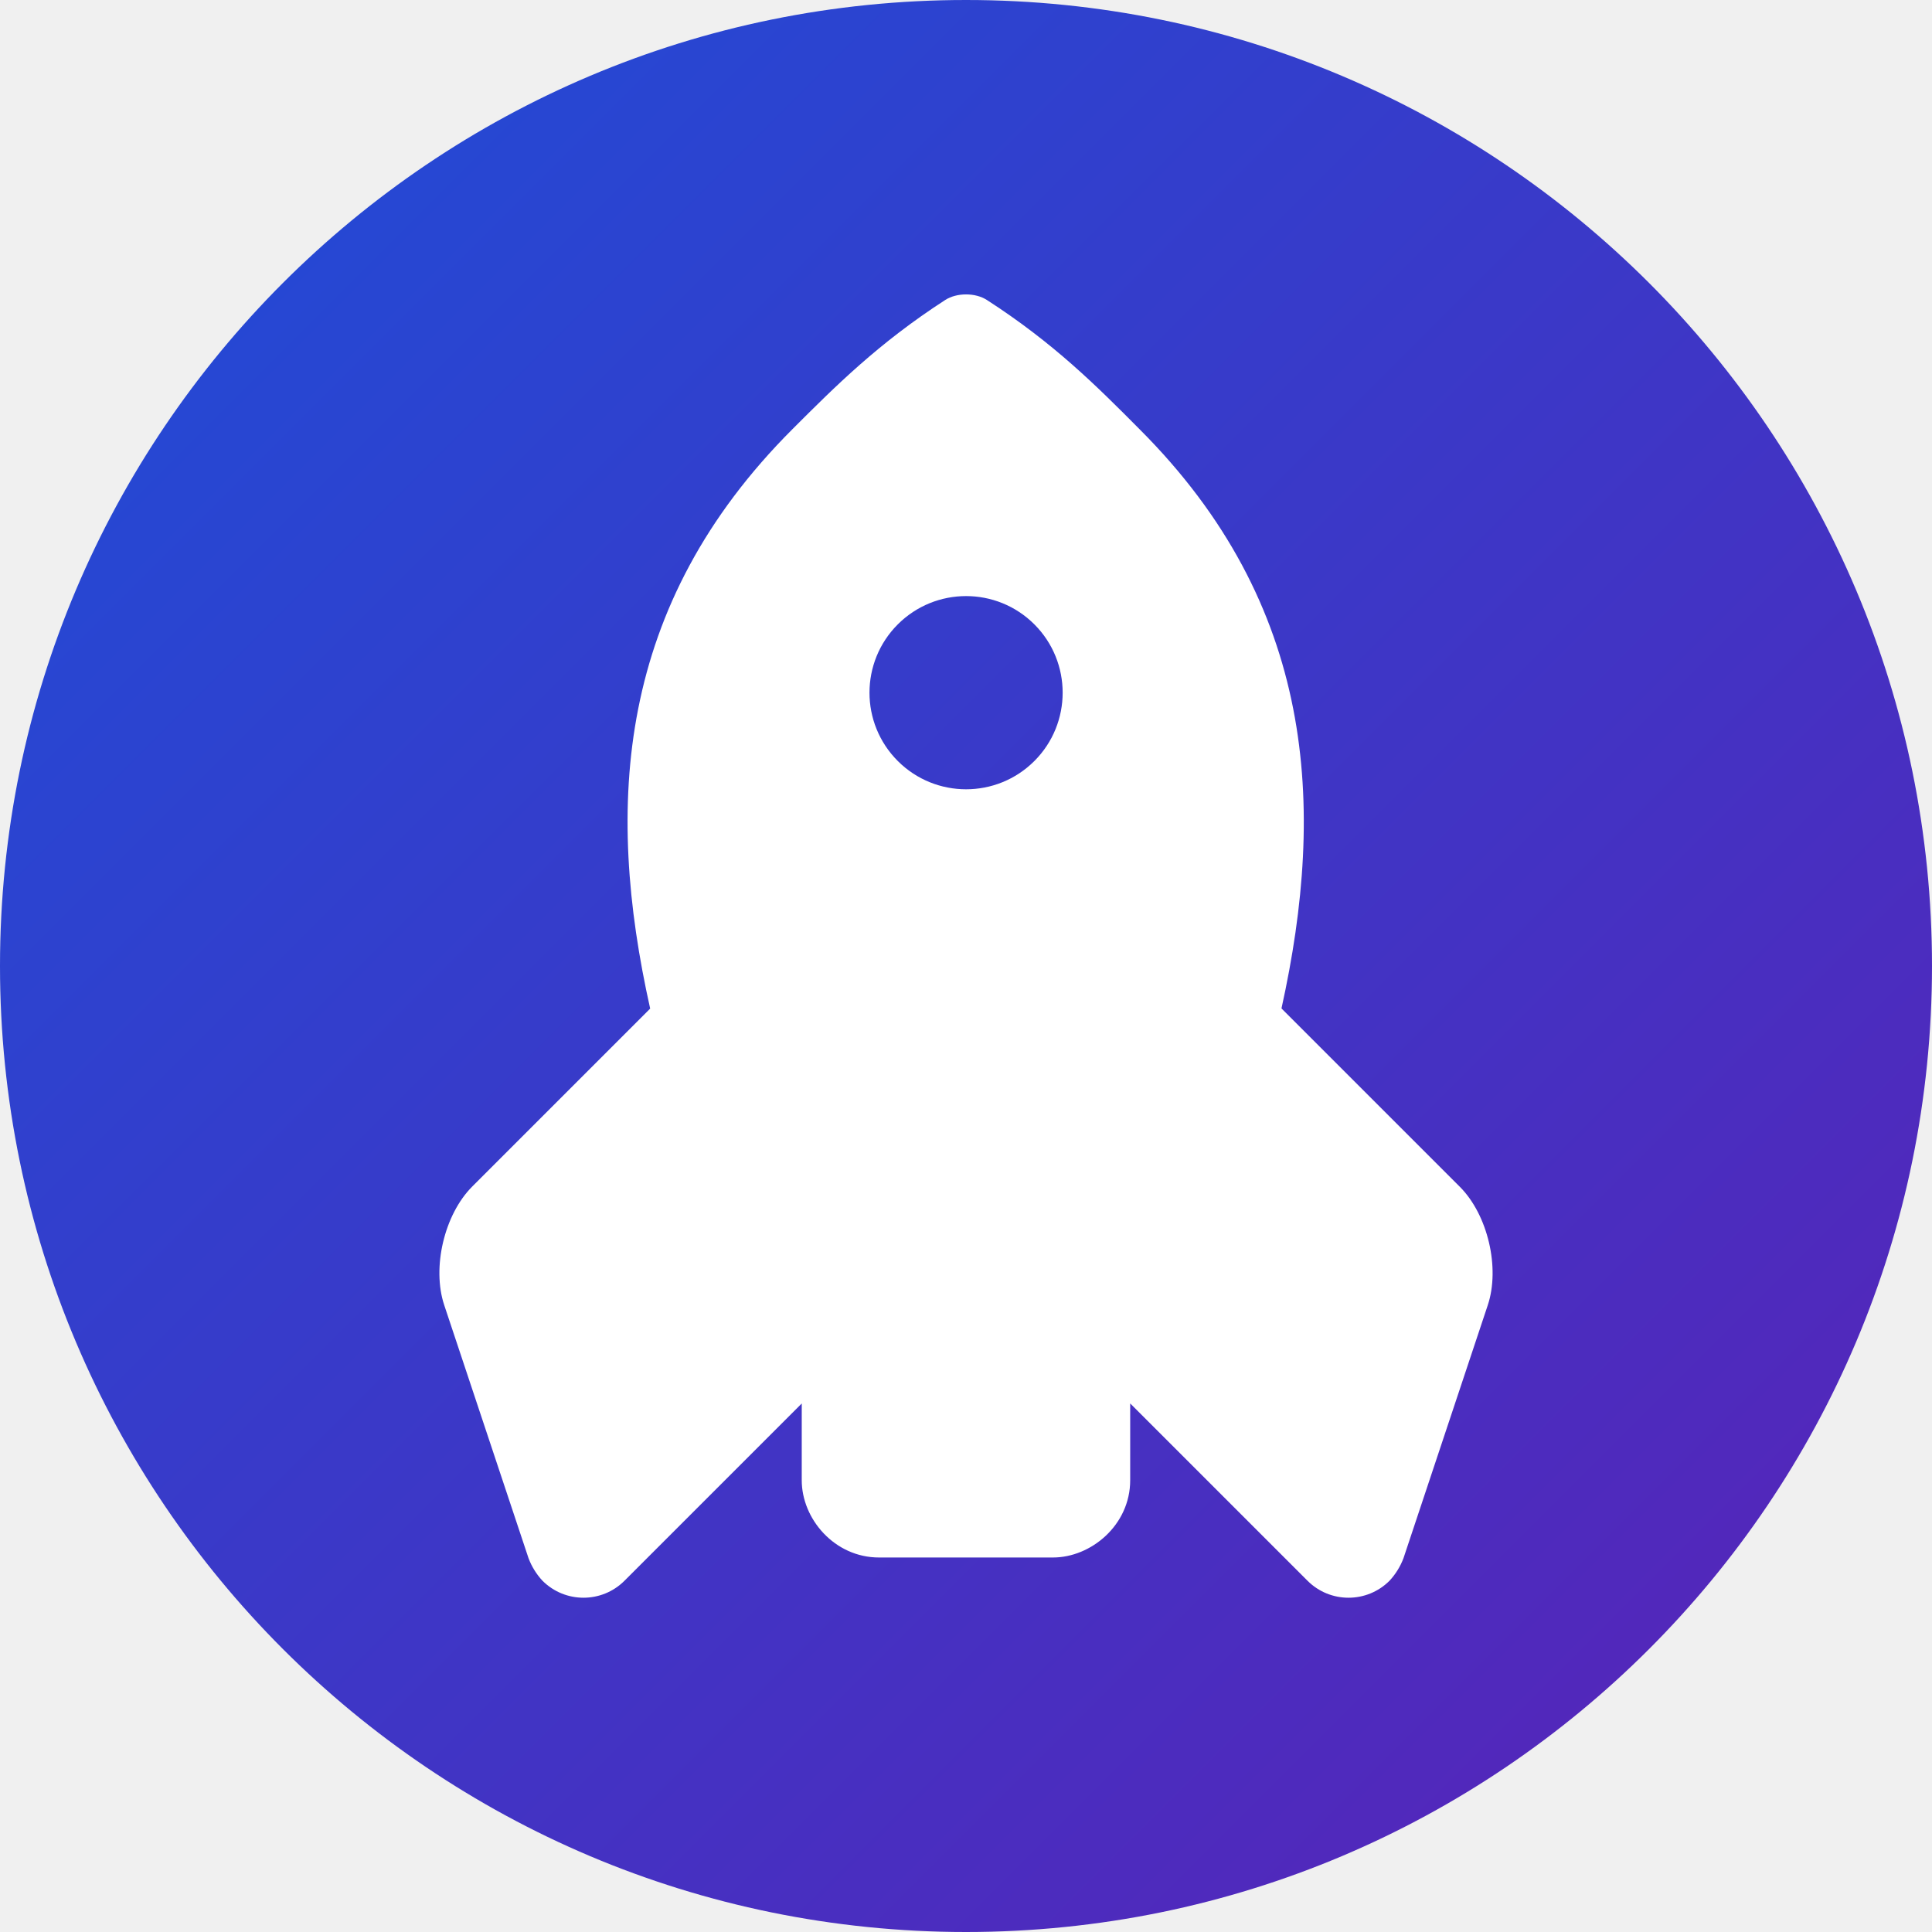
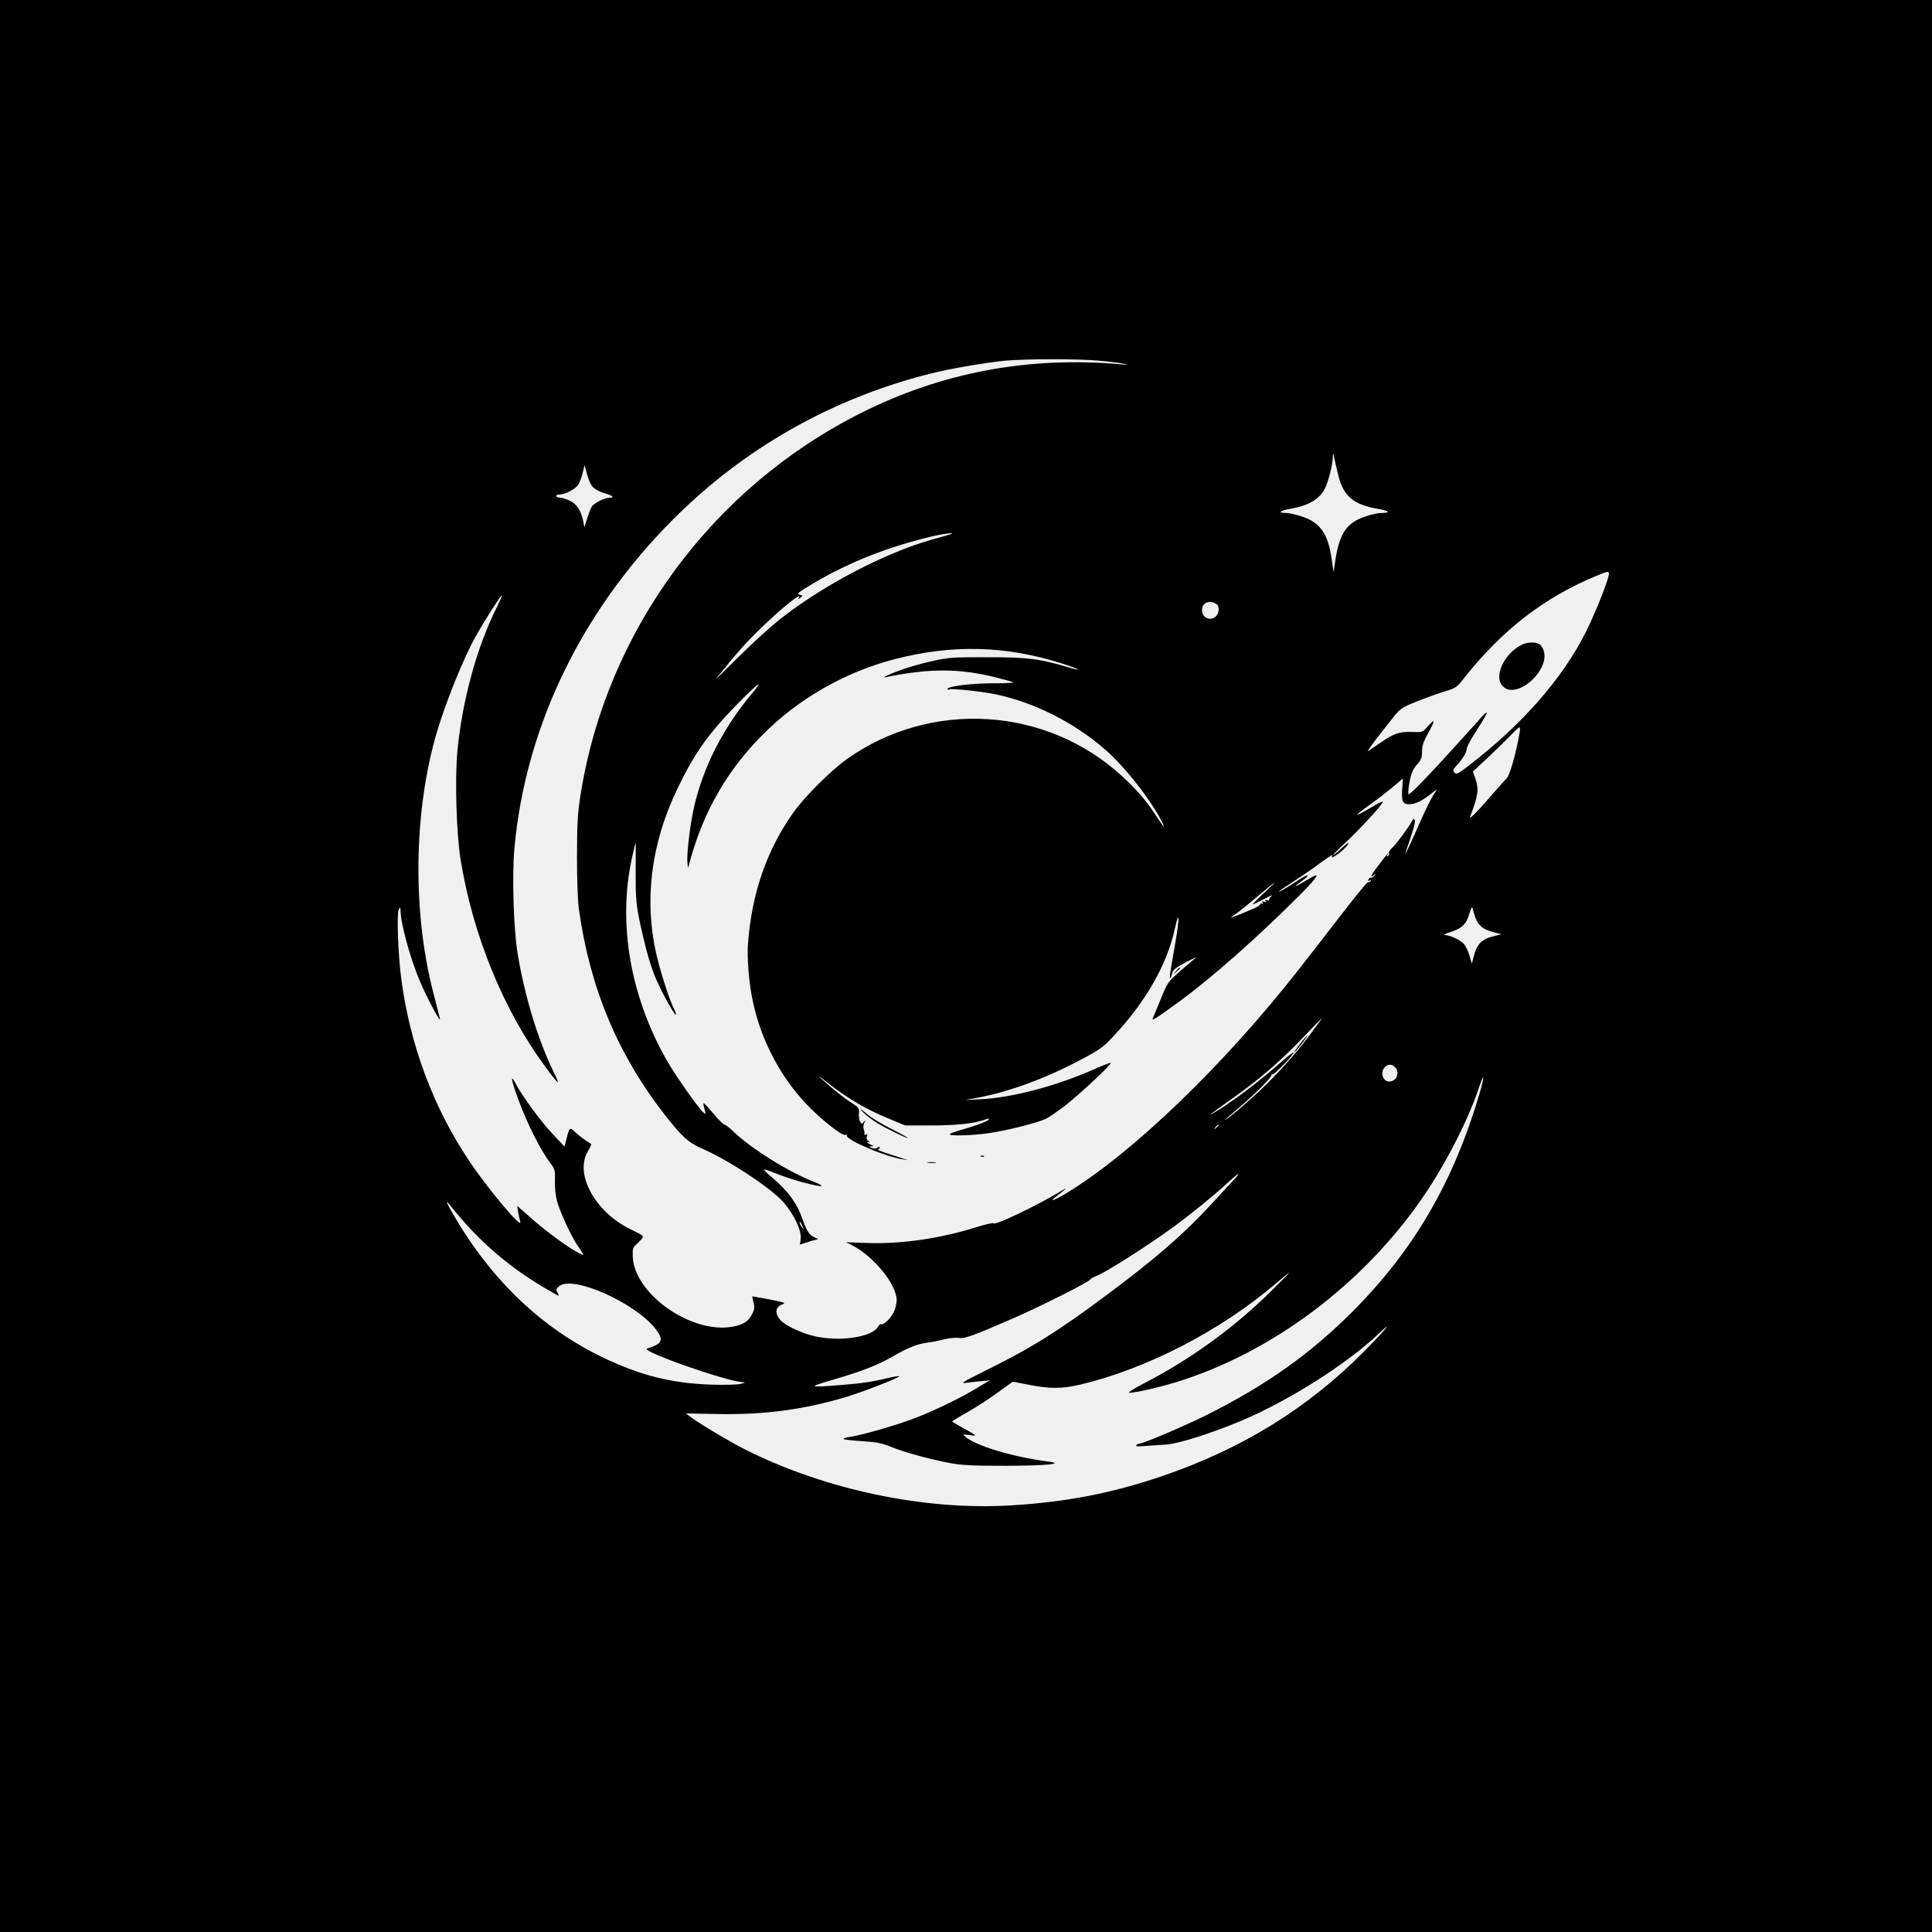
- <svg xmlns="http://www.w3.org/2000/svg" viewBox="0 0 100 100">
-   <defs>
-     <linearGradient id="bg" x1="0%" y1="0%" x2="100%" y2="100%">
-       <stop offset="0%" stop-color="#1d4ed8" />
-       <stop offset="100%" stop-color="#5b21b6" />
-     </linearGradient>
-   </defs>
-   <circle cx="50" cy="50" r="50" fill="url(#bg)" />
-   <g transform="translate(50,50) rotate(-45)">
-     <svg x="-38" y="-26" width="64" height="64" viewBox="0 0 512 512" preserveAspectRatio="xMidYMid meet">
-       <path fill="white" d="M505.12,19.094c-1.189-5.531-6.658-11-12.207-12.188C460.716,0,435.507,0,410.407,0,307.175,0,245.269,55.203,199.052,128H94.838c-16.348.016-35.557,11.875-42.887,26.484L2.516,253.297A28.4,28.4,0,0,0,0,264a24.009,24.009,0,0,0,24.006,24H127.816l-22.475,22.469c-11.365,11.361-12.996,32.258,0,45.25L156.246,406.625c11.156,11.188,32.156,13.156,45.277,0l22.475-22.469V488a24.009,24.009,0,0,0,24.006,24,28.559,28.559,0,0,0,10.707-2.516l98.728-49.391c14.629-7.297,26.508-26.5,26.508-42.859V312.797c72.598-46.312,128.035-108.406,128.035-211.094C512.075,76.5,512.075,51.297,505.12,19.094ZM384.04,168A40,40,0,1,1,424.05,128,40.023,40.023,0,0,1,384.04,168Z" />
-     </svg>
+ <svg xmlns="http://www.w3.org/2000/svg" version="1.0" width="1254pt" height="1254pt" viewBox="0 0 1254 1254" preserveAspectRatio="xMidYMid meet">
+   <g transform="translate(0,1254) scale(0.1,-0.1)" stroke="none">
+     <path d="M0 6270 l0 -6270 6270 0 6270 0 0 6270 0 6270 -6270 0 -6270 0 0 -6270z m7133 3929 c67 -6 140 -15 162 -20 36 -8 34 -8 -15 -4 -602 54 -1165 -51 -1692 -316 -969 -486 -1653 -1419 -1820 -2479 -19 -122 -22 -185 -23 -400 0 -154 5 -291 13 -345 72 -510 252 -940 558 -1332 112 -143 150 -178 243 -219 174 -76 446 -256 526 -347 67 -76 119 -185 112 -236 l-5 -39 42 13 c22 8 50 16 61 18 18 3 17 5 -7 15 -33 14 -52 42 -77 113 -38 110 -94 187 -204 280 -32 27 -53 49 -47 49 7 0 52 -16 99 -35 88 -35 254 -79 273 -73 6 2 -15 14 -48 27 -163 62 -409 216 -524 327 -25 24 -51 44 -57 44 -6 0 -38 31 -70 69 -32 38 -61 70 -65 70 -4 1 -2 -14 3 -31 12 -42 12 -43 -6 -28 -32 27 -176 232 -235 334 -238 415 -321 889 -229 1314 12 54 22 98 24 100 2 2 2 -81 1 -185 -1 -190 3 -228 46 -413 29 -126 57 -217 89 -291 34 -80 119 -232 126 -226 2 3 -2 18 -10 34 -26 49 -76 199 -107 319 -94 367 -50 749 129 1119 107 223 197 350 375 533 140 144 195 185 108 82 -187 -222 -319 -481 -377 -738 -26 -113 -49 -307 -43 -362 l4 -35 12 45 c88 322 241 589 472 821 231 233 533 406 855 490 373 97 721 89 1083 -26 120 -38 153 -58 42 -25 -185 55 -262 64 -520 64 -216 1 -257 -2 -346 -22 -108 -23 -231 -62 -298 -93 -35 -16 -36 -18 -11 -13 284 57 474 56 709 -3 56 -14 106 -28 113 -32 7 -3 -52 -6 -130 -6 -141 0 -297 -19 -297 -37 0 -5 4 -6 10 -3 13 8 207 -12 300 -31 250 -52 508 -181 711 -357 126 -109 299 -328 369 -468 28 -56 15 -42 -43 46 -60 92 -119 160 -215 248 -491 451 -1240 497 -1785 110 -104 -74 -276 -245 -349 -349 -171 -241 -269 -523 -293 -849 -7 -90 6 -254 30 -368 51 -248 174 -487 345 -669 90 -97 235 -212 256 -204 8 3 13 0 11 -6 -5 -27 253 -137 358 -152 l40 -6 -45 14 c-114 36 -164 54 -152 55 6 1 12 6 12 12 0 8 -4 8 -14 0 -9 -8 -21 -8 -37 -2 -21 9 -22 10 -4 11 19 1 18 2 -2 10 -13 5 -23 12 -23 15 0 4 6 3 13 0 6 -4 4 0 -6 8 -11 9 -15 21 -10 32 4 13 3 16 -6 11 -8 -5 -11 -3 -10 5 1 8 -1 22 -5 31 -4 9 -2 27 4 40 10 20 9 21 -3 6 -12 -15 -14 -15 -24 1 -6 10 -10 34 -8 54 3 34 0 38 -48 69 -52 33 -128 94 -202 162 -22 21 2 4 52 -36 124 -97 243 -167 383 -225 l115 -48 180 0 c168 1 278 14 350 42 11 4 16 3 12 -4 -7 -12 -93 -43 -185 -69 -34 -9 -65 -21 -68 -25 -8 -14 140 -10 255 6 120 18 316 67 371 94 21 10 77 49 126 87 91 71 294 260 294 274 0 5 -51 -14 -112 -42 -245 -108 -533 -184 -738 -193 l-95 -5 80 15 c203 38 441 125 663 243 128 67 151 83 217 154 211 224 349 466 400 698 30 136 33 77 4 -87 -36 -208 -39 -227 -34 -231 2 -2 8 10 12 27 7 27 21 39 93 77 47 24 74 37 61 27 -12 -10 -59 -49 -103 -88 -77 -68 -81 -73 -124 -180 -25 -60 -48 -117 -52 -125 -8 -19 17 -4 168 106 214 156 518 425 790 698 112 113 134 148 68 109 -83 -50 -113 -65 -91 -46 12 10 34 26 48 36 15 11 24 21 21 25 -3 3 -36 -15 -73 -40 -71 -47 -125 -77 -108 -61 6 6 51 36 100 68 50 32 123 82 162 112 73 53 90 62 78 42 -10 -15 35 11 68 41 16 14 34 34 39 45 6 11 -12 -1 -40 -27 -28 -27 -54 -48 -58 -48 -4 0 29 34 74 76 96 89 256 263 248 271 -2 3 -31 -11 -63 -30 -131 -78 -137 -73 -15 15 48 34 114 86 148 114 l60 51 -4 -58 c-7 -89 1 -109 44 -109 41 0 82 20 144 69 37 29 42 31 27 11 -29 -42 -64 -113 -122 -246 -52 -118 -87 -189 -69 -139 46 132 62 188 57 201 -5 13 -7 12 -17 -4 -28 -49 -102 -150 -129 -174 -16 -15 -26 -32 -23 -37 4 -5 1 -13 -5 -17 -8 -5 -9 -3 -4 7 14 24 -9 -2 -58 -68 -49 -65 -59 -85 -29 -62 15 13 16 12 4 -3 -8 -10 -19 -16 -24 -15 -6 1 -13 -4 -16 -12 -3 -9 0 -11 8 -6 9 5 11 4 6 -4 -4 -6 -11 -9 -16 -6 -4 3 -81 -91 -171 -208 -90 -116 -218 -282 -285 -367 -484 -617 -1073 -1183 -1498 -1442 -79 -48 -124 -65 -74 -27 14 11 37 29 50 40 23 21 23 21 -12 0 -158 -96 -431 -226 -440 -211 -3 5 -55 -7 -115 -26 -233 -73 -481 -109 -702 -102 l-142 5 37 -18 c142 -72 292 -255 292 -359 0 -22 -9 -58 -20 -79 -21 -41 -67 -84 -81 -76 -4 3 -13 -4 -19 -15 -36 -67 -239 -100 -404 -65 -88 19 -201 71 -232 108 -35 42 -32 81 8 98 31 13 30 13 -78 35 -60 11 -110 20 -111 20 -1 -1 2 -19 8 -40 8 -30 7 -44 -8 -73 -24 -50 -57 -71 -128 -84 -267 -49 -640 213 -648 456 -2 45 2 59 18 73 11 9 28 27 38 38 18 22 18 22 -68 64 -231 111 -367 358 -280 506 15 25 25 47 23 48 -1 1 -16 10 -31 20 -16 10 -46 33 -68 53 -43 39 -42 40 -63 -43 l-12 -46 -80 85 c-75 79 -198 248 -239 327 -36 69 -25 11 21 -111 64 -170 141 -322 213 -418 22 -30 25 -42 23 -105 -2 -42 4 -96 13 -131 19 -69 90 -224 132 -287 48 -71 48 -71 12 -52 -68 34 -206 135 -303 220 l-99 87 6 -39 c4 -21 10 -50 14 -64 15 -55 -210 213 -332 395 -233 349 -383 751 -440 1178 -21 154 -31 429 -17 453 10 17 11 17 12 -9 1 -83 63 -309 126 -457 46 -109 140 -284 129 -240 -3 14 -24 93 -45 176 -134 527 -124 1173 25 1680 59 199 174 484 253 624 51 92 165 271 169 266 2 -2 -12 -37 -32 -77 -129 -255 -225 -607 -256 -932 -17 -181 -7 -534 20 -702 79 -493 278 -980 552 -1351 37 -51 72 -95 78 -98 6 -4 -5 25 -24 63 -102 206 -191 501 -236 776 -26 167 -36 502 -20 681 72 786 434 1536 1030 2133 460 461 1029 784 1666 945 119 31 364 73 490 85 134 12 469 13 608 0z m1554 -746 c33 -134 99 -189 258 -216 76 -13 84 -27 14 -27 -16 0 -59 -10 -96 -22 -121 -40 -168 -107 -195 -280 l-12 -82 -13 87 c-23 165 -77 239 -198 276 -37 12 -78 21 -90 21 -64 0 -54 15 18 27 119 20 191 62 227 133 21 42 50 153 51 201 1 33 2 32 11 -11 5 -25 16 -73 25 -107z m-4833 -80 c15 -12 45 -28 69 -34 52 -15 69 -29 37 -29 -38 -1 -107 -36 -121 -62 -7 -12 -20 -47 -29 -77 l-17 -54 -7 38 c-13 69 -43 115 -89 136 -23 10 -52 19 -64 19 -13 0 -23 5 -23 10 0 6 9 10 20 10 36 0 100 32 120 60 11 15 25 51 32 80 l12 52 17 -63 c11 -41 27 -72 43 -86z m2321 -299 c-5 -2 -66 -20 -135 -39 -292 -84 -671 -280 -950 -493 -73 -55 -195 -165 -292 -262 -92 -91 -159 -157 -150 -145 128 160 188 228 288 325 143 139 276 245 248 198 -5 -8 0 -7 10 2 18 14 18 15 -5 20 -20 5 -6 17 96 77 228 135 482 235 775 304 66 15 142 24 115 13z m4259 -296 c-21 -71 -95 -250 -140 -339 -152 -303 -414 -602 -759 -867 -70 -54 -82 -60 -94 -47 -13 13 -12 18 10 42 42 46 69 90 69 112 0 12 24 58 54 104 95 147 101 172 16 73 -30 -34 -143 -158 -250 -275 -138 -149 -196 -206 -199 -194 -2 10 2 48 9 84 10 51 21 76 46 105 29 32 34 45 34 86 0 38 9 64 40 120 22 39 38 73 35 76 -3 3 -20 -12 -38 -33 -33 -38 -33 -38 -104 -36 -82 3 -117 -10 -206 -72 -34 -23 -69 -47 -77 -52 -14 -8 59 89 168 225 40 50 53 59 148 97 57 23 138 52 180 65 74 22 79 25 132 93 245 308 513 515 848 655 96 40 96 40 78 -22z m-2536 -161 c21 -17 14 -65 -13 -83 -44 -29 -94 9 -81 62 10 39 57 49 94 21z m1966 -829 c-24 -140 -65 -284 -87 -303 -7 -5 -51 -55 -99 -110 -47 -55 -98 -111 -114 -125 -24 -22 -26 -22 -20 -5 51 131 56 174 31 245 l-15 42 103 96 c56 53 122 118 147 144 25 26 48 47 52 47 4 1 5 -14 2 -31z m-1664 -1048 c-41 -38 -72 -70 -68 -70 4 0 38 16 75 36 37 20 59 28 48 19 -11 -9 -19 -20 -18 -25 2 -5 -5 -6 -14 -3 -11 4 -14 3 -9 -5 5 -8 1 -10 -10 -5 -13 5 -15 3 -9 -7 5 -9 4 -11 -3 -6 -7 4 -12 3 -12 -2 0 -5 -12 -15 -27 -22 -52 -24 -163 -69 -163 -66 0 2 17 15 38 29 20 14 82 64 137 111 55 47 102 86 105 85 3 0 -29 -31 -70 -69z m1377 -158 c19 -51 51 -76 119 -93 l49 -13 -45 -11 c-85 -22 -113 -50 -135 -135 l-12 -45 -16 55 c-9 31 -27 66 -39 77 -27 26 -88 53 -120 54 -13 0 3 9 36 19 75 24 103 51 123 120 11 35 18 48 21 35 2 -11 11 -39 19 -63z m-1005 -664 c-5 -7 -43 -58 -84 -113 -84 -112 -205 -245 -318 -351 -77 -71 -183 -162 -210 -179 -19 -12 3 9 85 78 110 94 214 200 208 210 -3 6 -1 7 5 3 10 -6 146 134 137 142 -2 3 -34 -22 -71 -54 -139 -124 -298 -245 -416 -319 -95 -59 -61 -32 96 79 166 117 315 245 456 394 103 109 141 145 112 110z m482 -304 c35 -35 11 -94 -38 -94 -40 0 -59 59 -29 92 20 22 46 23 67 2z m551 -166 c-171 -581 -427 -1021 -829 -1424 -277 -276 -555 -473 -947 -670 -139 -69 -408 -184 -433 -184 -8 0 -18 -5 -21 -11 -5 -7 14 -9 61 -4 38 3 98 7 134 9 80 5 296 74 491 156 304 129 676 364 883 559 110 104 51 32 -89 -110 -368 -371 -797 -635 -1315 -811 -327 -111 -619 -167 -977 -189 -563 -34 -1205 101 -1725 362 -94 47 -274 154 -340 201 l-47 34 207 -4 c302 -6 564 29 838 112 103 31 347 126 340 133 -2 3 -33 -2 -68 -10 -99 -25 -173 -36 -312 -47 -212 -17 -216 -14 -51 34 191 56 289 94 390 152 99 57 157 80 221 89 27 3 78 13 113 22 35 8 78 12 95 9 35 -7 100 17 361 131 175 77 476 228 490 247 6 7 21 17 34 21 53 16 345 202 511 324 113 83 267 208 342 278 74 69 102 85 47 26 -19 -21 -84 -91 -144 -156 -181 -197 -364 -356 -680 -591 -321 -240 -498 -350 -810 -503 -119 -59 -142 -73 -110 -69 22 3 67 8 100 11 l60 6 -85 -51 c-107 -64 -255 -137 -389 -190 -113 -45 -358 -116 -433 -126 -26 -4 -46 -10 -43 -14 2 -4 57 -10 120 -14 95 -6 129 -13 188 -37 85 -35 253 -81 387 -106 76 -14 148 -17 360 -17 269 1 386 13 270 28 -229 30 -464 101 -535 161 -19 16 -18 16 23 11 23 -4 42 -4 42 -2 0 2 -34 23 -75 45 -41 23 -75 43 -75 45 0 2 44 29 98 59 54 31 143 88 197 128 l99 71 83 -16 c156 -32 234 -32 363 -1 428 103 903 349 1260 653 119 101 116 96 -20 -39 -244 -243 -533 -453 -839 -610 -62 -33 -104 -59 -92 -59 49 0 234 44 356 85 623 207 1206 661 1581 1230 137 208 266 466 329 653 15 46 29 81 32 78 3 -2 -7 -47 -22 -98z m-1695 -212 c0 -2 -8 -10 -17 -17 -16 -13 -17 -12 -4 4 13 16 21 21 21 13z m-4899 -626 c146 -165 315 -305 510 -421 54 -32 101 -59 104 -59 3 0 0 9 -7 21 -11 18 -10 23 12 41 89 73 496 -109 627 -280 53 -70 42 -95 -57 -125 -49 -15 517 -214 620 -218 21 -1 20 -2 -10 -11 -21 -6 -100 -8 -200 -5 -253 9 -455 60 -699 177 -399 193 -722 502 -969 927 -45 77 -55 106 -19 58 12 -16 52 -64 88 -105z m2198 -30 c11 -24 11 -24 -3 -6 -9 11 -16 24 -16 30 0 12 5 7 19 -24z" />
+     <path d="M7634 6238 l-19 -23 23 19 c21 18 27 26 19 26 -2 0 -12 -10 -23 -22z" />
+     <path d="M5617 5307 c47 -41 95 -71 197 -120 120 -58 99 -39 -27 25 -62 31 -131 73 -154 92 -22 20 -44 36 -47 36 -3 0 11 -15 31 -33z" />
+     <path d="M6368 5033 c7 -3 16 -2 19 1 4 3 -2 6 -13 5 -11 0 -14 -3 -6 -6z" />
+     <path d="M6023 4993 c15 -2 37 -2 50 0 12 2 0 4 -28 4 -27 0 -38 -2 -22 -4z" />
+     <path d="M9875 8354 c-116 -60 -182 -208 -120 -269 89 -90 309 105 264 234 -6 17 -19 36 -29 41 -27 15 -81 12 -115 -6z" />
+     <path d="M8448 5778 c-34 -43 -61 -83 -41 -63 22 22 85 105 80 105 -2 0 -20 -19 -39 -42z" />
  </g>
</svg>
